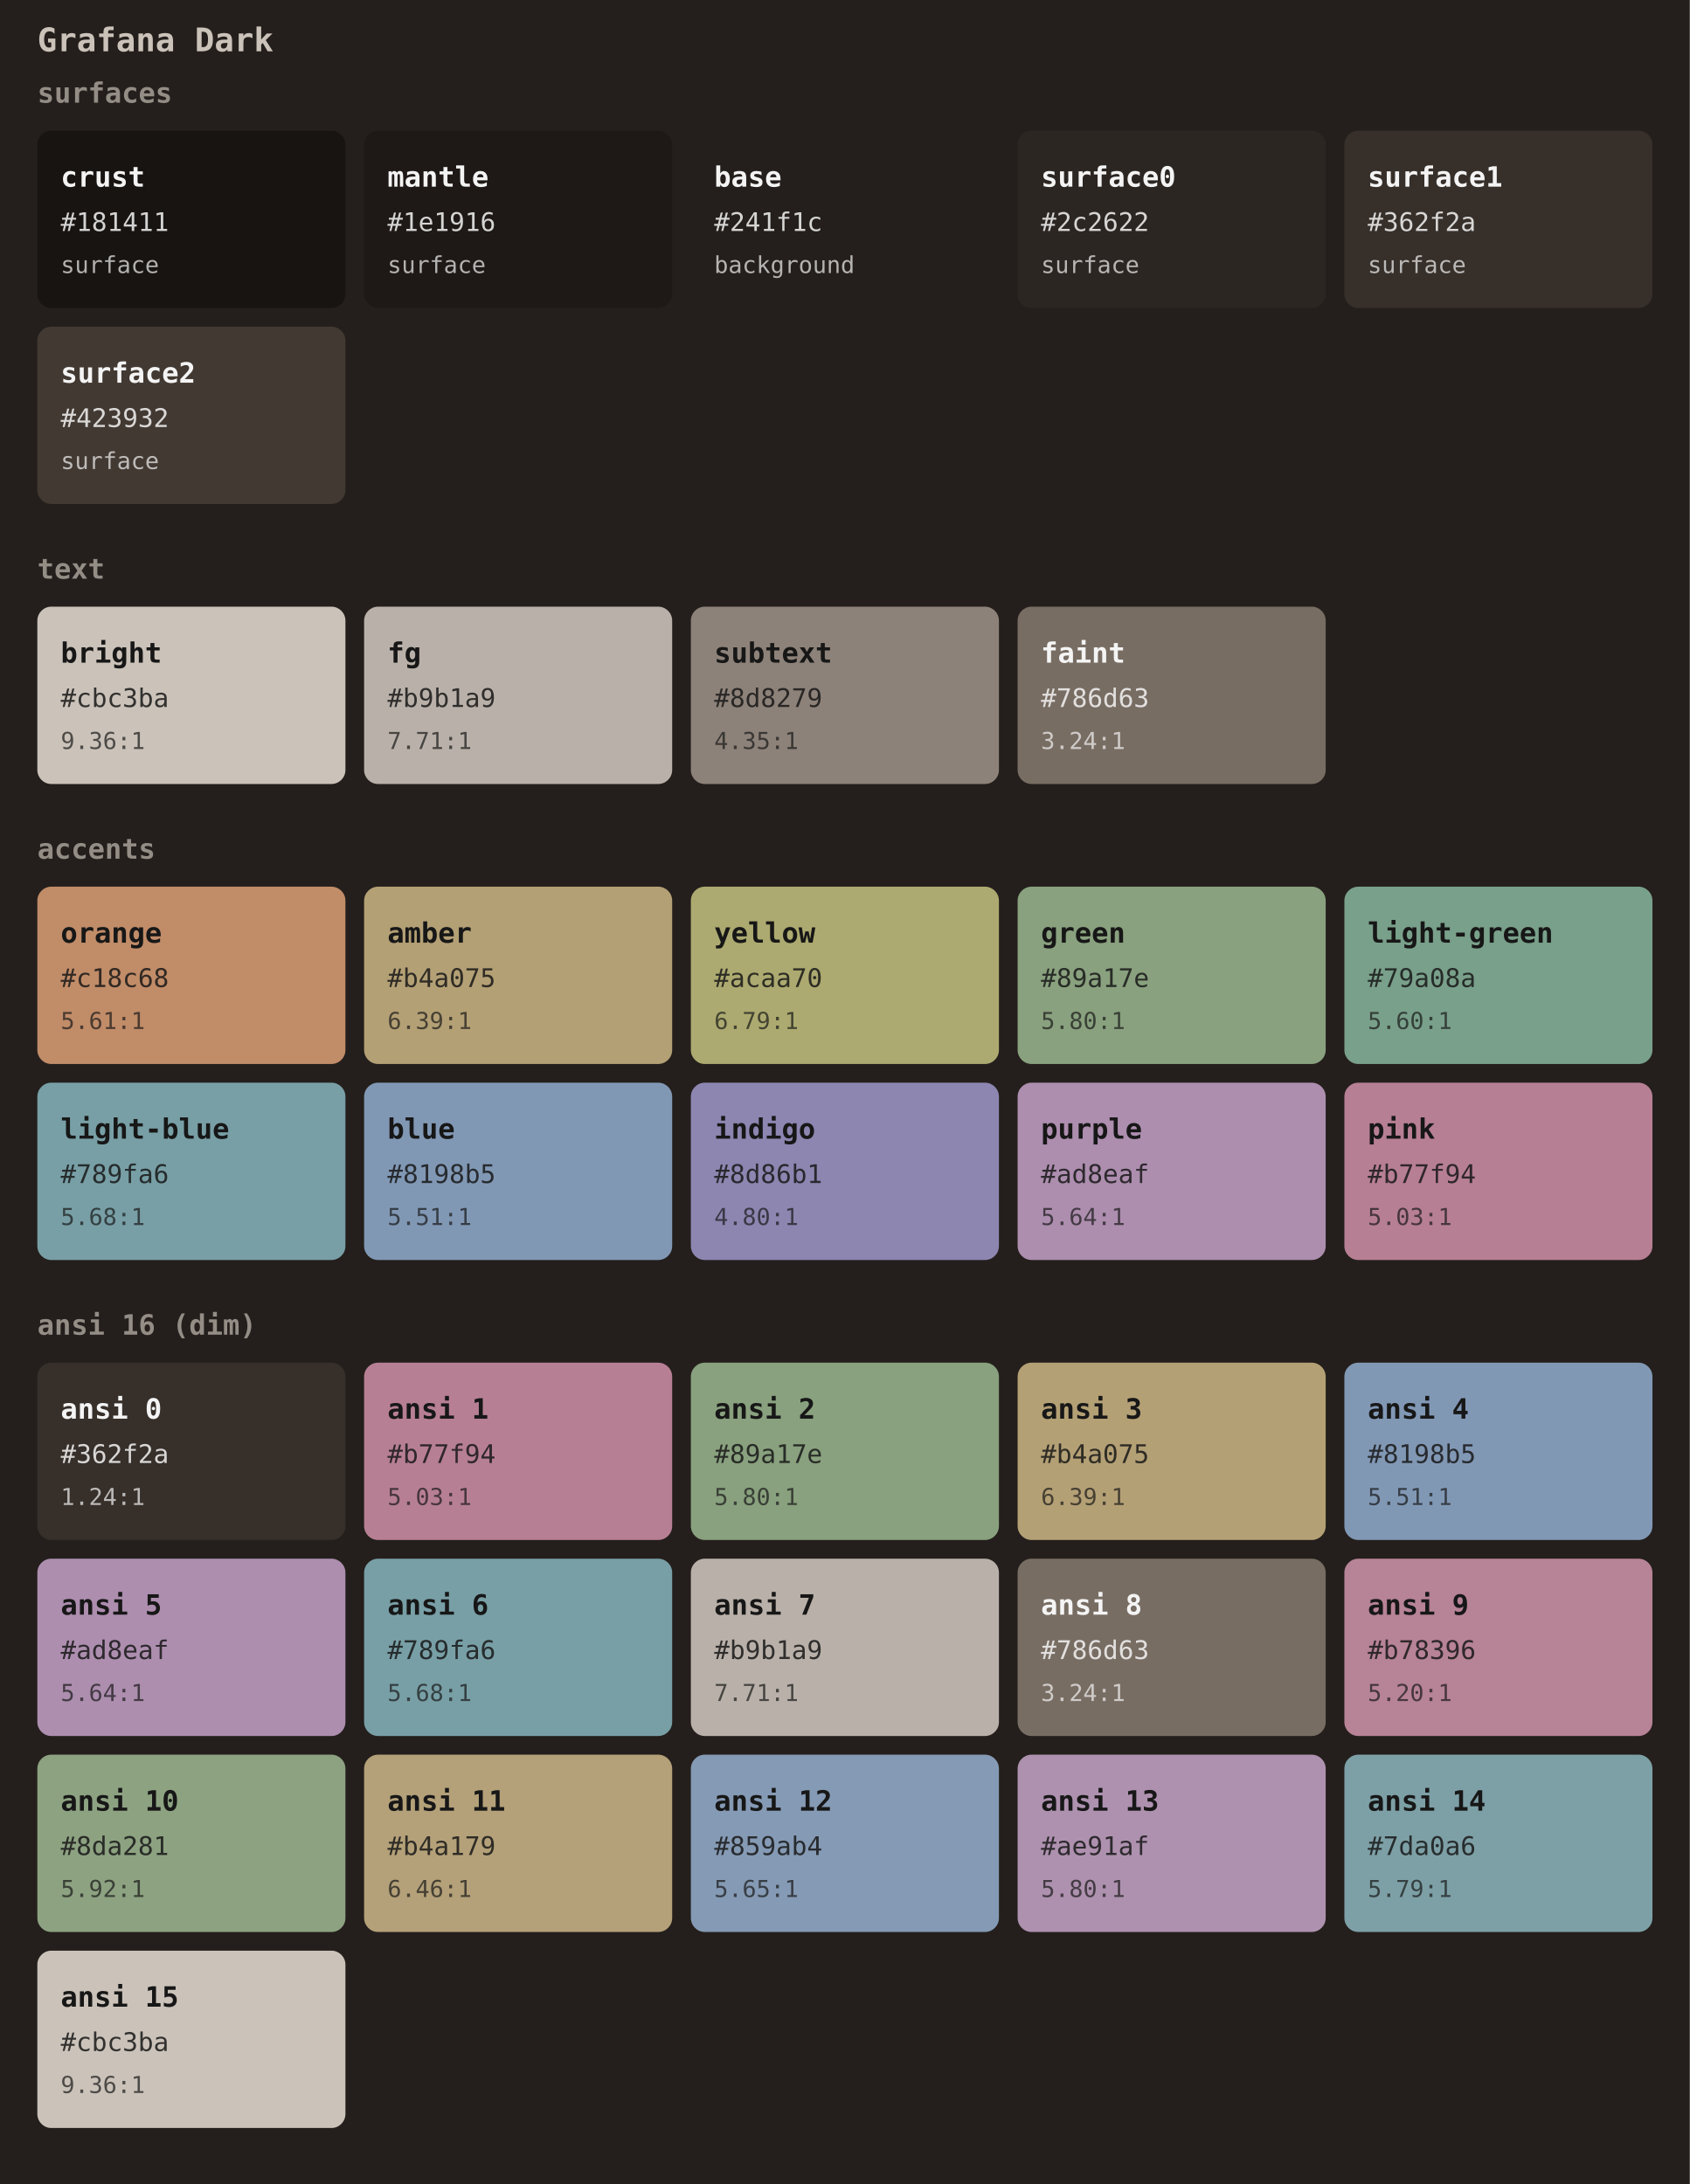
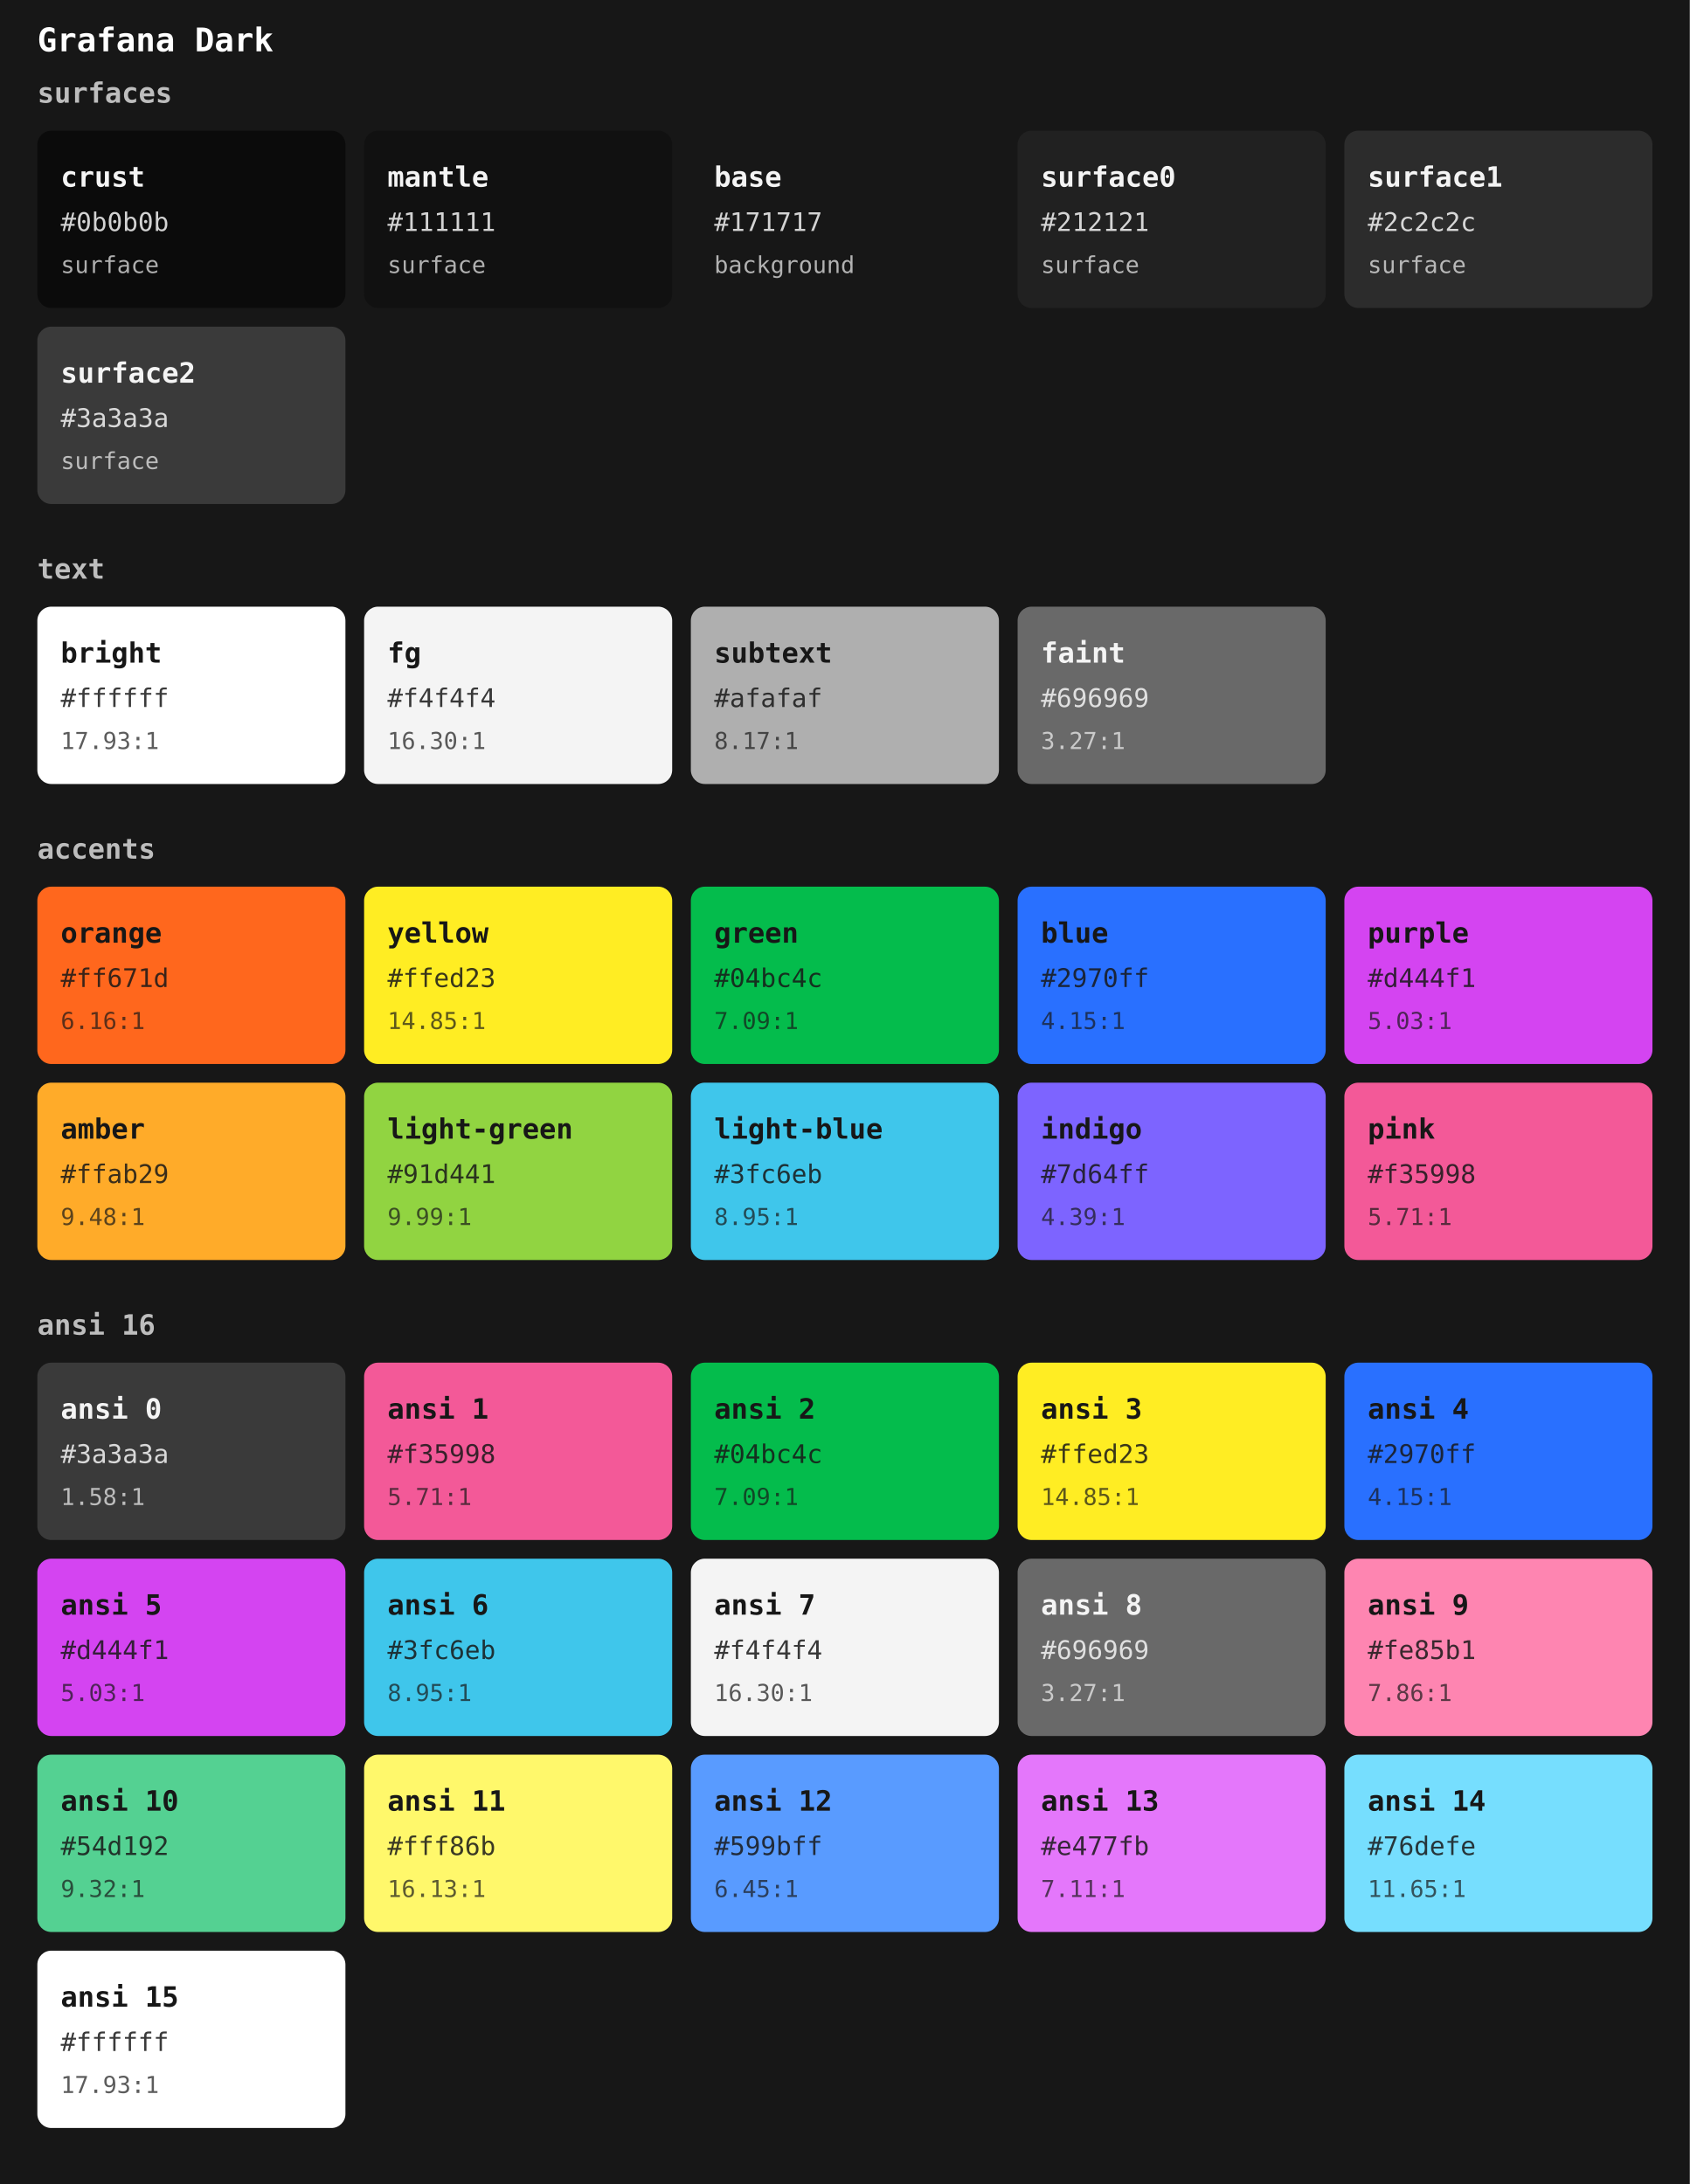
<svg xmlns="http://www.w3.org/2000/svg" width="724" height="936" viewBox="0 0 724 936" role="img" aria-label="Grafana Dark palette swatches">
-   <rect width="724" height="936" fill="#241f1c" />
-   <text x="16" y="22" font-family="ui-monospace, SFMono-Regular, Menlo, Consolas, monospace" font-size="14" font-weight="700" fill="#cbc3ba">Grafana Dark</text>
-   <text x="16" y="44" font-family="ui-monospace, SFMono-Regular, Menlo, Consolas, monospace" font-size="12" font-weight="700" fill="#b9b1a9" opacity="0.75">surfaces</text>
-   <rect x="16" y="56" width="132" height="76" rx="6" fill="#181411" />
+   <rect width="724" height="936" fill="#171717" />
+   <text x="16" y="22" font-family="ui-monospace, SFMono-Regular, Menlo, Consolas, monospace" font-size="14" font-weight="700" fill="#ffffff">Grafana Dark</text>
+   <text x="16" y="44" font-family="ui-monospace, SFMono-Regular, Menlo, Consolas, monospace" font-size="12" font-weight="700" fill="#f4f4f4" opacity="0.75">surfaces</text>
+   <rect x="16" y="56" width="132" height="76" rx="6" fill="#0b0b0b" />
  <text x="26" y="80" font-family="ui-monospace, SFMono-Regular, Menlo, Consolas, monospace" font-size="12" font-weight="600" fill="#f4f4f4">crust</text>
-   <text x="26" y="99" font-family="ui-monospace, SFMono-Regular, Menlo, Consolas, monospace" font-size="11" fill="#f4f4f4" opacity="0.85">#181411</text>
+   <text x="26" y="99" font-family="ui-monospace, SFMono-Regular, Menlo, Consolas, monospace" font-size="11" fill="#f4f4f4" opacity="0.85">#0b0b0b</text>
  <text x="26" y="117" font-family="ui-monospace, SFMono-Regular, Menlo, Consolas, monospace" font-size="10" fill="#f4f4f4" opacity="0.7">surface</text>
-   <rect x="156" y="56" width="132" height="76" rx="6" fill="#1e1916" />
+   <rect x="156" y="56" width="132" height="76" rx="6" fill="#111111" />
  <text x="166" y="80" font-family="ui-monospace, SFMono-Regular, Menlo, Consolas, monospace" font-size="12" font-weight="600" fill="#f4f4f4">mantle</text>
-   <text x="166" y="99" font-family="ui-monospace, SFMono-Regular, Menlo, Consolas, monospace" font-size="11" fill="#f4f4f4" opacity="0.85">#1e1916</text>
+   <text x="166" y="99" font-family="ui-monospace, SFMono-Regular, Menlo, Consolas, monospace" font-size="11" fill="#f4f4f4" opacity="0.85">#111111</text>
  <text x="166" y="117" font-family="ui-monospace, SFMono-Regular, Menlo, Consolas, monospace" font-size="10" fill="#f4f4f4" opacity="0.7">surface</text>
-   <rect x="296" y="56" width="132" height="76" rx="6" fill="#241f1c" />
+   <rect x="296" y="56" width="132" height="76" rx="6" fill="#171717" />
  <text x="306" y="80" font-family="ui-monospace, SFMono-Regular, Menlo, Consolas, monospace" font-size="12" font-weight="600" fill="#f4f4f4">base</text>
-   <text x="306" y="99" font-family="ui-monospace, SFMono-Regular, Menlo, Consolas, monospace" font-size="11" fill="#f4f4f4" opacity="0.85">#241f1c</text>
+   <text x="306" y="99" font-family="ui-monospace, SFMono-Regular, Menlo, Consolas, monospace" font-size="11" fill="#f4f4f4" opacity="0.85">#171717</text>
  <text x="306" y="117" font-family="ui-monospace, SFMono-Regular, Menlo, Consolas, monospace" font-size="10" fill="#f4f4f4" opacity="0.7">background</text>
-   <rect x="436" y="56" width="132" height="76" rx="6" fill="#2c2622" />
+   <rect x="436" y="56" width="132" height="76" rx="6" fill="#212121" />
  <text x="446" y="80" font-family="ui-monospace, SFMono-Regular, Menlo, Consolas, monospace" font-size="12" font-weight="600" fill="#f4f4f4">surface0</text>
-   <text x="446" y="99" font-family="ui-monospace, SFMono-Regular, Menlo, Consolas, monospace" font-size="11" fill="#f4f4f4" opacity="0.85">#2c2622</text>
+   <text x="446" y="99" font-family="ui-monospace, SFMono-Regular, Menlo, Consolas, monospace" font-size="11" fill="#f4f4f4" opacity="0.85">#212121</text>
  <text x="446" y="117" font-family="ui-monospace, SFMono-Regular, Menlo, Consolas, monospace" font-size="10" fill="#f4f4f4" opacity="0.7">surface</text>
-   <rect x="576" y="56" width="132" height="76" rx="6" fill="#362f2a" />
+   <rect x="576" y="56" width="132" height="76" rx="6" fill="#2c2c2c" />
  <text x="586" y="80" font-family="ui-monospace, SFMono-Regular, Menlo, Consolas, monospace" font-size="12" font-weight="600" fill="#f4f4f4">surface1</text>
-   <text x="586" y="99" font-family="ui-monospace, SFMono-Regular, Menlo, Consolas, monospace" font-size="11" fill="#f4f4f4" opacity="0.85">#362f2a</text>
+   <text x="586" y="99" font-family="ui-monospace, SFMono-Regular, Menlo, Consolas, monospace" font-size="11" fill="#f4f4f4" opacity="0.85">#2c2c2c</text>
  <text x="586" y="117" font-family="ui-monospace, SFMono-Regular, Menlo, Consolas, monospace" font-size="10" fill="#f4f4f4" opacity="0.7">surface</text>
-   <rect x="16" y="140" width="132" height="76" rx="6" fill="#423932" />
+   <rect x="16" y="140" width="132" height="76" rx="6" fill="#3a3a3a" />
  <text x="26" y="164" font-family="ui-monospace, SFMono-Regular, Menlo, Consolas, monospace" font-size="12" font-weight="600" fill="#f4f4f4">surface2</text>
-   <text x="26" y="183" font-family="ui-monospace, SFMono-Regular, Menlo, Consolas, monospace" font-size="11" fill="#f4f4f4" opacity="0.85">#423932</text>
+   <text x="26" y="183" font-family="ui-monospace, SFMono-Regular, Menlo, Consolas, monospace" font-size="11" fill="#f4f4f4" opacity="0.85">#3a3a3a</text>
  <text x="26" y="201" font-family="ui-monospace, SFMono-Regular, Menlo, Consolas, monospace" font-size="10" fill="#f4f4f4" opacity="0.7">surface</text>
-   <text x="16" y="248" font-family="ui-monospace, SFMono-Regular, Menlo, Consolas, monospace" font-size="12" font-weight="700" fill="#b9b1a9" opacity="0.75">text</text>
-   <rect x="16" y="260" width="132" height="76" rx="6" fill="#cbc3ba" />
+   <text x="16" y="248" font-family="ui-monospace, SFMono-Regular, Menlo, Consolas, monospace" font-size="12" font-weight="700" fill="#f4f4f4" opacity="0.75">text</text>
+   <rect x="16" y="260" width="132" height="76" rx="6" fill="#ffffff" />
  <text x="26" y="284" font-family="ui-monospace, SFMono-Regular, Menlo, Consolas, monospace" font-size="12" font-weight="600" fill="#171717">bright</text>
-   <text x="26" y="303" font-family="ui-monospace, SFMono-Regular, Menlo, Consolas, monospace" font-size="11" fill="#171717" opacity="0.85">#cbc3ba</text>
-   <text x="26" y="321" font-family="ui-monospace, SFMono-Regular, Menlo, Consolas, monospace" font-size="10" fill="#171717" opacity="0.7">9.36:1</text>
-   <rect x="156" y="260" width="132" height="76" rx="6" fill="#b9b1a9" />
+   <text x="26" y="303" font-family="ui-monospace, SFMono-Regular, Menlo, Consolas, monospace" font-size="11" fill="#171717" opacity="0.85">#ffffff</text>
+   <text x="26" y="321" font-family="ui-monospace, SFMono-Regular, Menlo, Consolas, monospace" font-size="10" fill="#171717" opacity="0.7">17.93:1</text>
+   <rect x="156" y="260" width="132" height="76" rx="6" fill="#f4f4f4" />
  <text x="166" y="284" font-family="ui-monospace, SFMono-Regular, Menlo, Consolas, monospace" font-size="12" font-weight="600" fill="#171717">fg</text>
-   <text x="166" y="303" font-family="ui-monospace, SFMono-Regular, Menlo, Consolas, monospace" font-size="11" fill="#171717" opacity="0.85">#b9b1a9</text>
-   <text x="166" y="321" font-family="ui-monospace, SFMono-Regular, Menlo, Consolas, monospace" font-size="10" fill="#171717" opacity="0.7">7.71:1</text>
-   <rect x="296" y="260" width="132" height="76" rx="6" fill="#8d8279" />
+   <text x="166" y="303" font-family="ui-monospace, SFMono-Regular, Menlo, Consolas, monospace" font-size="11" fill="#171717" opacity="0.85">#f4f4f4</text>
+   <text x="166" y="321" font-family="ui-monospace, SFMono-Regular, Menlo, Consolas, monospace" font-size="10" fill="#171717" opacity="0.7">16.30:1</text>
+   <rect x="296" y="260" width="132" height="76" rx="6" fill="#afafaf" />
  <text x="306" y="284" font-family="ui-monospace, SFMono-Regular, Menlo, Consolas, monospace" font-size="12" font-weight="600" fill="#171717">subtext</text>
-   <text x="306" y="303" font-family="ui-monospace, SFMono-Regular, Menlo, Consolas, monospace" font-size="11" fill="#171717" opacity="0.85">#8d8279</text>
-   <text x="306" y="321" font-family="ui-monospace, SFMono-Regular, Menlo, Consolas, monospace" font-size="10" fill="#171717" opacity="0.7">4.35:1</text>
-   <rect x="436" y="260" width="132" height="76" rx="6" fill="#786d63" />
+   <text x="306" y="303" font-family="ui-monospace, SFMono-Regular, Menlo, Consolas, monospace" font-size="11" fill="#171717" opacity="0.85">#afafaf</text>
+   <text x="306" y="321" font-family="ui-monospace, SFMono-Regular, Menlo, Consolas, monospace" font-size="10" fill="#171717" opacity="0.7">8.17:1</text>
+   <rect x="436" y="260" width="132" height="76" rx="6" fill="#696969" />
  <text x="446" y="284" font-family="ui-monospace, SFMono-Regular, Menlo, Consolas, monospace" font-size="12" font-weight="600" fill="#f4f4f4">faint</text>
-   <text x="446" y="303" font-family="ui-monospace, SFMono-Regular, Menlo, Consolas, monospace" font-size="11" fill="#f4f4f4" opacity="0.85">#786d63</text>
-   <text x="446" y="321" font-family="ui-monospace, SFMono-Regular, Menlo, Consolas, monospace" font-size="10" fill="#f4f4f4" opacity="0.7">3.24:1</text>
-   <text x="16" y="368" font-family="ui-monospace, SFMono-Regular, Menlo, Consolas, monospace" font-size="12" font-weight="700" fill="#b9b1a9" opacity="0.75">accents</text>
-   <rect x="16" y="380" width="132" height="76" rx="6" fill="#c18c68" />
+   <text x="446" y="303" font-family="ui-monospace, SFMono-Regular, Menlo, Consolas, monospace" font-size="11" fill="#f4f4f4" opacity="0.85">#696969</text>
+   <text x="446" y="321" font-family="ui-monospace, SFMono-Regular, Menlo, Consolas, monospace" font-size="10" fill="#f4f4f4" opacity="0.7">3.27:1</text>
+   <text x="16" y="368" font-family="ui-monospace, SFMono-Regular, Menlo, Consolas, monospace" font-size="12" font-weight="700" fill="#f4f4f4" opacity="0.75">accents</text>
+   <rect x="16" y="380" width="132" height="76" rx="6" fill="#ff671d" />
  <text x="26" y="404" font-family="ui-monospace, SFMono-Regular, Menlo, Consolas, monospace" font-size="12" font-weight="600" fill="#171717">orange</text>
-   <text x="26" y="423" font-family="ui-monospace, SFMono-Regular, Menlo, Consolas, monospace" font-size="11" fill="#171717" opacity="0.85">#c18c68</text>
-   <text x="26" y="441" font-family="ui-monospace, SFMono-Regular, Menlo, Consolas, monospace" font-size="10" fill="#171717" opacity="0.7">5.61:1</text>
-   <rect x="156" y="380" width="132" height="76" rx="6" fill="#b4a075" />
-   <text x="166" y="404" font-family="ui-monospace, SFMono-Regular, Menlo, Consolas, monospace" font-size="12" font-weight="600" fill="#171717">amber</text>
-   <text x="166" y="423" font-family="ui-monospace, SFMono-Regular, Menlo, Consolas, monospace" font-size="11" fill="#171717" opacity="0.85">#b4a075</text>
-   <text x="166" y="441" font-family="ui-monospace, SFMono-Regular, Menlo, Consolas, monospace" font-size="10" fill="#171717" opacity="0.7">6.39:1</text>
-   <rect x="296" y="380" width="132" height="76" rx="6" fill="#acaa70" />
-   <text x="306" y="404" font-family="ui-monospace, SFMono-Regular, Menlo, Consolas, monospace" font-size="12" font-weight="600" fill="#171717">yellow</text>
-   <text x="306" y="423" font-family="ui-monospace, SFMono-Regular, Menlo, Consolas, monospace" font-size="11" fill="#171717" opacity="0.85">#acaa70</text>
-   <text x="306" y="441" font-family="ui-monospace, SFMono-Regular, Menlo, Consolas, monospace" font-size="10" fill="#171717" opacity="0.7">6.79:1</text>
-   <rect x="436" y="380" width="132" height="76" rx="6" fill="#89a17e" />
-   <text x="446" y="404" font-family="ui-monospace, SFMono-Regular, Menlo, Consolas, monospace" font-size="12" font-weight="600" fill="#171717">green</text>
-   <text x="446" y="423" font-family="ui-monospace, SFMono-Regular, Menlo, Consolas, monospace" font-size="11" fill="#171717" opacity="0.85">#89a17e</text>
-   <text x="446" y="441" font-family="ui-monospace, SFMono-Regular, Menlo, Consolas, monospace" font-size="10" fill="#171717" opacity="0.7">5.80:1</text>
-   <rect x="576" y="380" width="132" height="76" rx="6" fill="#79a08a" />
-   <text x="586" y="404" font-family="ui-monospace, SFMono-Regular, Menlo, Consolas, monospace" font-size="12" font-weight="600" fill="#171717">light-green</text>
-   <text x="586" y="423" font-family="ui-monospace, SFMono-Regular, Menlo, Consolas, monospace" font-size="11" fill="#171717" opacity="0.85">#79a08a</text>
-   <text x="586" y="441" font-family="ui-monospace, SFMono-Regular, Menlo, Consolas, monospace" font-size="10" fill="#171717" opacity="0.7">5.60:1</text>
-   <rect x="16" y="464" width="132" height="76" rx="6" fill="#789fa6" />
-   <text x="26" y="488" font-family="ui-monospace, SFMono-Regular, Menlo, Consolas, monospace" font-size="12" font-weight="600" fill="#171717">light-blue</text>
-   <text x="26" y="507" font-family="ui-monospace, SFMono-Regular, Menlo, Consolas, monospace" font-size="11" fill="#171717" opacity="0.85">#789fa6</text>
-   <text x="26" y="525" font-family="ui-monospace, SFMono-Regular, Menlo, Consolas, monospace" font-size="10" fill="#171717" opacity="0.7">5.68:1</text>
-   <rect x="156" y="464" width="132" height="76" rx="6" fill="#8198b5" />
-   <text x="166" y="488" font-family="ui-monospace, SFMono-Regular, Menlo, Consolas, monospace" font-size="12" font-weight="600" fill="#171717">blue</text>
-   <text x="166" y="507" font-family="ui-monospace, SFMono-Regular, Menlo, Consolas, monospace" font-size="11" fill="#171717" opacity="0.85">#8198b5</text>
-   <text x="166" y="525" font-family="ui-monospace, SFMono-Regular, Menlo, Consolas, monospace" font-size="10" fill="#171717" opacity="0.7">5.51:1</text>
-   <rect x="296" y="464" width="132" height="76" rx="6" fill="#8d86b1" />
-   <text x="306" y="488" font-family="ui-monospace, SFMono-Regular, Menlo, Consolas, monospace" font-size="12" font-weight="600" fill="#171717">indigo</text>
-   <text x="306" y="507" font-family="ui-monospace, SFMono-Regular, Menlo, Consolas, monospace" font-size="11" fill="#171717" opacity="0.85">#8d86b1</text>
-   <text x="306" y="525" font-family="ui-monospace, SFMono-Regular, Menlo, Consolas, monospace" font-size="10" fill="#171717" opacity="0.7">4.80:1</text>
-   <rect x="436" y="464" width="132" height="76" rx="6" fill="#ad8eaf" />
-   <text x="446" y="488" font-family="ui-monospace, SFMono-Regular, Menlo, Consolas, monospace" font-size="12" font-weight="600" fill="#171717">purple</text>
-   <text x="446" y="507" font-family="ui-monospace, SFMono-Regular, Menlo, Consolas, monospace" font-size="11" fill="#171717" opacity="0.85">#ad8eaf</text>
-   <text x="446" y="525" font-family="ui-monospace, SFMono-Regular, Menlo, Consolas, monospace" font-size="10" fill="#171717" opacity="0.7">5.64:1</text>
-   <rect x="576" y="464" width="132" height="76" rx="6" fill="#b77f94" />
+   <text x="26" y="423" font-family="ui-monospace, SFMono-Regular, Menlo, Consolas, monospace" font-size="11" fill="#171717" opacity="0.85">#ff671d</text>
+   <text x="26" y="441" font-family="ui-monospace, SFMono-Regular, Menlo, Consolas, monospace" font-size="10" fill="#171717" opacity="0.7">6.16:1</text>
+   <rect x="156" y="380" width="132" height="76" rx="6" fill="#ffed23" />
+   <text x="166" y="404" font-family="ui-monospace, SFMono-Regular, Menlo, Consolas, monospace" font-size="12" font-weight="600" fill="#171717">yellow</text>
+   <text x="166" y="423" font-family="ui-monospace, SFMono-Regular, Menlo, Consolas, monospace" font-size="11" fill="#171717" opacity="0.85">#ffed23</text>
+   <text x="166" y="441" font-family="ui-monospace, SFMono-Regular, Menlo, Consolas, monospace" font-size="10" fill="#171717" opacity="0.7">14.85:1</text>
+   <rect x="296" y="380" width="132" height="76" rx="6" fill="#04bc4c" />
+   <text x="306" y="404" font-family="ui-monospace, SFMono-Regular, Menlo, Consolas, monospace" font-size="12" font-weight="600" fill="#171717">green</text>
+   <text x="306" y="423" font-family="ui-monospace, SFMono-Regular, Menlo, Consolas, monospace" font-size="11" fill="#171717" opacity="0.85">#04bc4c</text>
+   <text x="306" y="441" font-family="ui-monospace, SFMono-Regular, Menlo, Consolas, monospace" font-size="10" fill="#171717" opacity="0.7">7.09:1</text>
+   <rect x="436" y="380" width="132" height="76" rx="6" fill="#2970ff" />
+   <text x="446" y="404" font-family="ui-monospace, SFMono-Regular, Menlo, Consolas, monospace" font-size="12" font-weight="600" fill="#171717">blue</text>
+   <text x="446" y="423" font-family="ui-monospace, SFMono-Regular, Menlo, Consolas, monospace" font-size="11" fill="#171717" opacity="0.85">#2970ff</text>
+   <text x="446" y="441" font-family="ui-monospace, SFMono-Regular, Menlo, Consolas, monospace" font-size="10" fill="#171717" opacity="0.7">4.15:1</text>
+   <rect x="576" y="380" width="132" height="76" rx="6" fill="#d444f1" />
+   <text x="586" y="404" font-family="ui-monospace, SFMono-Regular, Menlo, Consolas, monospace" font-size="12" font-weight="600" fill="#171717">purple</text>
+   <text x="586" y="423" font-family="ui-monospace, SFMono-Regular, Menlo, Consolas, monospace" font-size="11" fill="#171717" opacity="0.85">#d444f1</text>
+   <text x="586" y="441" font-family="ui-monospace, SFMono-Regular, Menlo, Consolas, monospace" font-size="10" fill="#171717" opacity="0.7">5.03:1</text>
+   <rect x="16" y="464" width="132" height="76" rx="6" fill="#ffab29" />
+   <text x="26" y="488" font-family="ui-monospace, SFMono-Regular, Menlo, Consolas, monospace" font-size="12" font-weight="600" fill="#171717">amber</text>
+   <text x="26" y="507" font-family="ui-monospace, SFMono-Regular, Menlo, Consolas, monospace" font-size="11" fill="#171717" opacity="0.85">#ffab29</text>
+   <text x="26" y="525" font-family="ui-monospace, SFMono-Regular, Menlo, Consolas, monospace" font-size="10" fill="#171717" opacity="0.7">9.48:1</text>
+   <rect x="156" y="464" width="132" height="76" rx="6" fill="#91d441" />
+   <text x="166" y="488" font-family="ui-monospace, SFMono-Regular, Menlo, Consolas, monospace" font-size="12" font-weight="600" fill="#171717">light-green</text>
+   <text x="166" y="507" font-family="ui-monospace, SFMono-Regular, Menlo, Consolas, monospace" font-size="11" fill="#171717" opacity="0.85">#91d441</text>
+   <text x="166" y="525" font-family="ui-monospace, SFMono-Regular, Menlo, Consolas, monospace" font-size="10" fill="#171717" opacity="0.7">9.99:1</text>
+   <rect x="296" y="464" width="132" height="76" rx="6" fill="#3fc6eb" />
+   <text x="306" y="488" font-family="ui-monospace, SFMono-Regular, Menlo, Consolas, monospace" font-size="12" font-weight="600" fill="#171717">light-blue</text>
+   <text x="306" y="507" font-family="ui-monospace, SFMono-Regular, Menlo, Consolas, monospace" font-size="11" fill="#171717" opacity="0.85">#3fc6eb</text>
+   <text x="306" y="525" font-family="ui-monospace, SFMono-Regular, Menlo, Consolas, monospace" font-size="10" fill="#171717" opacity="0.7">8.95:1</text>
+   <rect x="436" y="464" width="132" height="76" rx="6" fill="#7d64ff" />
+   <text x="446" y="488" font-family="ui-monospace, SFMono-Regular, Menlo, Consolas, monospace" font-size="12" font-weight="600" fill="#171717">indigo</text>
+   <text x="446" y="507" font-family="ui-monospace, SFMono-Regular, Menlo, Consolas, monospace" font-size="11" fill="#171717" opacity="0.85">#7d64ff</text>
+   <text x="446" y="525" font-family="ui-monospace, SFMono-Regular, Menlo, Consolas, monospace" font-size="10" fill="#171717" opacity="0.7">4.39:1</text>
+   <rect x="576" y="464" width="132" height="76" rx="6" fill="#f35998" />
  <text x="586" y="488" font-family="ui-monospace, SFMono-Regular, Menlo, Consolas, monospace" font-size="12" font-weight="600" fill="#171717">pink</text>
-   <text x="586" y="507" font-family="ui-monospace, SFMono-Regular, Menlo, Consolas, monospace" font-size="11" fill="#171717" opacity="0.85">#b77f94</text>
-   <text x="586" y="525" font-family="ui-monospace, SFMono-Regular, Menlo, Consolas, monospace" font-size="10" fill="#171717" opacity="0.7">5.03:1</text>
-   <text x="16" y="572" font-family="ui-monospace, SFMono-Regular, Menlo, Consolas, monospace" font-size="12" font-weight="700" fill="#b9b1a9" opacity="0.75">ansi 16 (dim)</text>
-   <rect x="16" y="584" width="132" height="76" rx="6" fill="#362f2a" />
+   <text x="586" y="507" font-family="ui-monospace, SFMono-Regular, Menlo, Consolas, monospace" font-size="11" fill="#171717" opacity="0.85">#f35998</text>
+   <text x="586" y="525" font-family="ui-monospace, SFMono-Regular, Menlo, Consolas, monospace" font-size="10" fill="#171717" opacity="0.7">5.71:1</text>
+   <text x="16" y="572" font-family="ui-monospace, SFMono-Regular, Menlo, Consolas, monospace" font-size="12" font-weight="700" fill="#f4f4f4" opacity="0.75">ansi 16</text>
+   <rect x="16" y="584" width="132" height="76" rx="6" fill="#3a3a3a" />
  <text x="26" y="608" font-family="ui-monospace, SFMono-Regular, Menlo, Consolas, monospace" font-size="12" font-weight="600" fill="#f4f4f4">ansi 0</text>
-   <text x="26" y="627" font-family="ui-monospace, SFMono-Regular, Menlo, Consolas, monospace" font-size="11" fill="#f4f4f4" opacity="0.85">#362f2a</text>
-   <text x="26" y="645" font-family="ui-monospace, SFMono-Regular, Menlo, Consolas, monospace" font-size="10" fill="#f4f4f4" opacity="0.7">1.24:1</text>
-   <rect x="156" y="584" width="132" height="76" rx="6" fill="#b77f94" />
+   <text x="26" y="627" font-family="ui-monospace, SFMono-Regular, Menlo, Consolas, monospace" font-size="11" fill="#f4f4f4" opacity="0.85">#3a3a3a</text>
+   <text x="26" y="645" font-family="ui-monospace, SFMono-Regular, Menlo, Consolas, monospace" font-size="10" fill="#f4f4f4" opacity="0.7">1.58:1</text>
+   <rect x="156" y="584" width="132" height="76" rx="6" fill="#f35998" />
  <text x="166" y="608" font-family="ui-monospace, SFMono-Regular, Menlo, Consolas, monospace" font-size="12" font-weight="600" fill="#171717">ansi 1</text>
-   <text x="166" y="627" font-family="ui-monospace, SFMono-Regular, Menlo, Consolas, monospace" font-size="11" fill="#171717" opacity="0.85">#b77f94</text>
-   <text x="166" y="645" font-family="ui-monospace, SFMono-Regular, Menlo, Consolas, monospace" font-size="10" fill="#171717" opacity="0.7">5.03:1</text>
-   <rect x="296" y="584" width="132" height="76" rx="6" fill="#89a17e" />
+   <text x="166" y="627" font-family="ui-monospace, SFMono-Regular, Menlo, Consolas, monospace" font-size="11" fill="#171717" opacity="0.85">#f35998</text>
+   <text x="166" y="645" font-family="ui-monospace, SFMono-Regular, Menlo, Consolas, monospace" font-size="10" fill="#171717" opacity="0.7">5.71:1</text>
+   <rect x="296" y="584" width="132" height="76" rx="6" fill="#04bc4c" />
  <text x="306" y="608" font-family="ui-monospace, SFMono-Regular, Menlo, Consolas, monospace" font-size="12" font-weight="600" fill="#171717">ansi 2</text>
-   <text x="306" y="627" font-family="ui-monospace, SFMono-Regular, Menlo, Consolas, monospace" font-size="11" fill="#171717" opacity="0.85">#89a17e</text>
-   <text x="306" y="645" font-family="ui-monospace, SFMono-Regular, Menlo, Consolas, monospace" font-size="10" fill="#171717" opacity="0.7">5.80:1</text>
-   <rect x="436" y="584" width="132" height="76" rx="6" fill="#b4a075" />
+   <text x="306" y="627" font-family="ui-monospace, SFMono-Regular, Menlo, Consolas, monospace" font-size="11" fill="#171717" opacity="0.85">#04bc4c</text>
+   <text x="306" y="645" font-family="ui-monospace, SFMono-Regular, Menlo, Consolas, monospace" font-size="10" fill="#171717" opacity="0.7">7.09:1</text>
+   <rect x="436" y="584" width="132" height="76" rx="6" fill="#ffed23" />
  <text x="446" y="608" font-family="ui-monospace, SFMono-Regular, Menlo, Consolas, monospace" font-size="12" font-weight="600" fill="#171717">ansi 3</text>
-   <text x="446" y="627" font-family="ui-monospace, SFMono-Regular, Menlo, Consolas, monospace" font-size="11" fill="#171717" opacity="0.85">#b4a075</text>
-   <text x="446" y="645" font-family="ui-monospace, SFMono-Regular, Menlo, Consolas, monospace" font-size="10" fill="#171717" opacity="0.7">6.39:1</text>
-   <rect x="576" y="584" width="132" height="76" rx="6" fill="#8198b5" />
+   <text x="446" y="627" font-family="ui-monospace, SFMono-Regular, Menlo, Consolas, monospace" font-size="11" fill="#171717" opacity="0.85">#ffed23</text>
+   <text x="446" y="645" font-family="ui-monospace, SFMono-Regular, Menlo, Consolas, monospace" font-size="10" fill="#171717" opacity="0.7">14.85:1</text>
+   <rect x="576" y="584" width="132" height="76" rx="6" fill="#2970ff" />
  <text x="586" y="608" font-family="ui-monospace, SFMono-Regular, Menlo, Consolas, monospace" font-size="12" font-weight="600" fill="#171717">ansi 4</text>
-   <text x="586" y="627" font-family="ui-monospace, SFMono-Regular, Menlo, Consolas, monospace" font-size="11" fill="#171717" opacity="0.85">#8198b5</text>
-   <text x="586" y="645" font-family="ui-monospace, SFMono-Regular, Menlo, Consolas, monospace" font-size="10" fill="#171717" opacity="0.7">5.51:1</text>
-   <rect x="16" y="668" width="132" height="76" rx="6" fill="#ad8eaf" />
+   <text x="586" y="627" font-family="ui-monospace, SFMono-Regular, Menlo, Consolas, monospace" font-size="11" fill="#171717" opacity="0.85">#2970ff</text>
+   <text x="586" y="645" font-family="ui-monospace, SFMono-Regular, Menlo, Consolas, monospace" font-size="10" fill="#171717" opacity="0.7">4.15:1</text>
+   <rect x="16" y="668" width="132" height="76" rx="6" fill="#d444f1" />
  <text x="26" y="692" font-family="ui-monospace, SFMono-Regular, Menlo, Consolas, monospace" font-size="12" font-weight="600" fill="#171717">ansi 5</text>
-   <text x="26" y="711" font-family="ui-monospace, SFMono-Regular, Menlo, Consolas, monospace" font-size="11" fill="#171717" opacity="0.85">#ad8eaf</text>
-   <text x="26" y="729" font-family="ui-monospace, SFMono-Regular, Menlo, Consolas, monospace" font-size="10" fill="#171717" opacity="0.7">5.64:1</text>
-   <rect x="156" y="668" width="132" height="76" rx="6" fill="#789fa6" />
+   <text x="26" y="711" font-family="ui-monospace, SFMono-Regular, Menlo, Consolas, monospace" font-size="11" fill="#171717" opacity="0.85">#d444f1</text>
+   <text x="26" y="729" font-family="ui-monospace, SFMono-Regular, Menlo, Consolas, monospace" font-size="10" fill="#171717" opacity="0.7">5.03:1</text>
+   <rect x="156" y="668" width="132" height="76" rx="6" fill="#3fc6eb" />
  <text x="166" y="692" font-family="ui-monospace, SFMono-Regular, Menlo, Consolas, monospace" font-size="12" font-weight="600" fill="#171717">ansi 6</text>
-   <text x="166" y="711" font-family="ui-monospace, SFMono-Regular, Menlo, Consolas, monospace" font-size="11" fill="#171717" opacity="0.85">#789fa6</text>
-   <text x="166" y="729" font-family="ui-monospace, SFMono-Regular, Menlo, Consolas, monospace" font-size="10" fill="#171717" opacity="0.7">5.68:1</text>
-   <rect x="296" y="668" width="132" height="76" rx="6" fill="#b9b1a9" />
+   <text x="166" y="711" font-family="ui-monospace, SFMono-Regular, Menlo, Consolas, monospace" font-size="11" fill="#171717" opacity="0.85">#3fc6eb</text>
+   <text x="166" y="729" font-family="ui-monospace, SFMono-Regular, Menlo, Consolas, monospace" font-size="10" fill="#171717" opacity="0.7">8.95:1</text>
+   <rect x="296" y="668" width="132" height="76" rx="6" fill="#f4f4f4" />
  <text x="306" y="692" font-family="ui-monospace, SFMono-Regular, Menlo, Consolas, monospace" font-size="12" font-weight="600" fill="#171717">ansi 7</text>
-   <text x="306" y="711" font-family="ui-monospace, SFMono-Regular, Menlo, Consolas, monospace" font-size="11" fill="#171717" opacity="0.85">#b9b1a9</text>
-   <text x="306" y="729" font-family="ui-monospace, SFMono-Regular, Menlo, Consolas, monospace" font-size="10" fill="#171717" opacity="0.7">7.71:1</text>
-   <rect x="436" y="668" width="132" height="76" rx="6" fill="#786d63" />
+   <text x="306" y="711" font-family="ui-monospace, SFMono-Regular, Menlo, Consolas, monospace" font-size="11" fill="#171717" opacity="0.85">#f4f4f4</text>
+   <text x="306" y="729" font-family="ui-monospace, SFMono-Regular, Menlo, Consolas, monospace" font-size="10" fill="#171717" opacity="0.7">16.30:1</text>
+   <rect x="436" y="668" width="132" height="76" rx="6" fill="#696969" />
  <text x="446" y="692" font-family="ui-monospace, SFMono-Regular, Menlo, Consolas, monospace" font-size="12" font-weight="600" fill="#f4f4f4">ansi 8</text>
-   <text x="446" y="711" font-family="ui-monospace, SFMono-Regular, Menlo, Consolas, monospace" font-size="11" fill="#f4f4f4" opacity="0.85">#786d63</text>
-   <text x="446" y="729" font-family="ui-monospace, SFMono-Regular, Menlo, Consolas, monospace" font-size="10" fill="#f4f4f4" opacity="0.7">3.24:1</text>
-   <rect x="576" y="668" width="132" height="76" rx="6" fill="#b78396" />
+   <text x="446" y="711" font-family="ui-monospace, SFMono-Regular, Menlo, Consolas, monospace" font-size="11" fill="#f4f4f4" opacity="0.85">#696969</text>
+   <text x="446" y="729" font-family="ui-monospace, SFMono-Regular, Menlo, Consolas, monospace" font-size="10" fill="#f4f4f4" opacity="0.7">3.27:1</text>
+   <rect x="576" y="668" width="132" height="76" rx="6" fill="#fe85b1" />
  <text x="586" y="692" font-family="ui-monospace, SFMono-Regular, Menlo, Consolas, monospace" font-size="12" font-weight="600" fill="#171717">ansi 9</text>
-   <text x="586" y="711" font-family="ui-monospace, SFMono-Regular, Menlo, Consolas, monospace" font-size="11" fill="#171717" opacity="0.85">#b78396</text>
-   <text x="586" y="729" font-family="ui-monospace, SFMono-Regular, Menlo, Consolas, monospace" font-size="10" fill="#171717" opacity="0.7">5.20:1</text>
-   <rect x="16" y="752" width="132" height="76" rx="6" fill="#8da281" />
+   <text x="586" y="711" font-family="ui-monospace, SFMono-Regular, Menlo, Consolas, monospace" font-size="11" fill="#171717" opacity="0.85">#fe85b1</text>
+   <text x="586" y="729" font-family="ui-monospace, SFMono-Regular, Menlo, Consolas, monospace" font-size="10" fill="#171717" opacity="0.7">7.86:1</text>
+   <rect x="16" y="752" width="132" height="76" rx="6" fill="#54d192" />
  <text x="26" y="776" font-family="ui-monospace, SFMono-Regular, Menlo, Consolas, monospace" font-size="12" font-weight="600" fill="#171717">ansi 10</text>
-   <text x="26" y="795" font-family="ui-monospace, SFMono-Regular, Menlo, Consolas, monospace" font-size="11" fill="#171717" opacity="0.85">#8da281</text>
-   <text x="26" y="813" font-family="ui-monospace, SFMono-Regular, Menlo, Consolas, monospace" font-size="10" fill="#171717" opacity="0.7">5.92:1</text>
-   <rect x="156" y="752" width="132" height="76" rx="6" fill="#b4a179" />
+   <text x="26" y="795" font-family="ui-monospace, SFMono-Regular, Menlo, Consolas, monospace" font-size="11" fill="#171717" opacity="0.85">#54d192</text>
+   <text x="26" y="813" font-family="ui-monospace, SFMono-Regular, Menlo, Consolas, monospace" font-size="10" fill="#171717" opacity="0.7">9.32:1</text>
+   <rect x="156" y="752" width="132" height="76" rx="6" fill="#fff86b" />
  <text x="166" y="776" font-family="ui-monospace, SFMono-Regular, Menlo, Consolas, monospace" font-size="12" font-weight="600" fill="#171717">ansi 11</text>
-   <text x="166" y="795" font-family="ui-monospace, SFMono-Regular, Menlo, Consolas, monospace" font-size="11" fill="#171717" opacity="0.85">#b4a179</text>
-   <text x="166" y="813" font-family="ui-monospace, SFMono-Regular, Menlo, Consolas, monospace" font-size="10" fill="#171717" opacity="0.7">6.46:1</text>
-   <rect x="296" y="752" width="132" height="76" rx="6" fill="#859ab4" />
+   <text x="166" y="795" font-family="ui-monospace, SFMono-Regular, Menlo, Consolas, monospace" font-size="11" fill="#171717" opacity="0.85">#fff86b</text>
+   <text x="166" y="813" font-family="ui-monospace, SFMono-Regular, Menlo, Consolas, monospace" font-size="10" fill="#171717" opacity="0.7">16.13:1</text>
+   <rect x="296" y="752" width="132" height="76" rx="6" fill="#599bff" />
  <text x="306" y="776" font-family="ui-monospace, SFMono-Regular, Menlo, Consolas, monospace" font-size="12" font-weight="600" fill="#171717">ansi 12</text>
-   <text x="306" y="795" font-family="ui-monospace, SFMono-Regular, Menlo, Consolas, monospace" font-size="11" fill="#171717" opacity="0.85">#859ab4</text>
-   <text x="306" y="813" font-family="ui-monospace, SFMono-Regular, Menlo, Consolas, monospace" font-size="10" fill="#171717" opacity="0.7">5.65:1</text>
-   <rect x="436" y="752" width="132" height="76" rx="6" fill="#ae91af" />
+   <text x="306" y="795" font-family="ui-monospace, SFMono-Regular, Menlo, Consolas, monospace" font-size="11" fill="#171717" opacity="0.85">#599bff</text>
+   <text x="306" y="813" font-family="ui-monospace, SFMono-Regular, Menlo, Consolas, monospace" font-size="10" fill="#171717" opacity="0.7">6.45:1</text>
+   <rect x="436" y="752" width="132" height="76" rx="6" fill="#e477fb" />
  <text x="446" y="776" font-family="ui-monospace, SFMono-Regular, Menlo, Consolas, monospace" font-size="12" font-weight="600" fill="#171717">ansi 13</text>
-   <text x="446" y="795" font-family="ui-monospace, SFMono-Regular, Menlo, Consolas, monospace" font-size="11" fill="#171717" opacity="0.85">#ae91af</text>
-   <text x="446" y="813" font-family="ui-monospace, SFMono-Regular, Menlo, Consolas, monospace" font-size="10" fill="#171717" opacity="0.7">5.80:1</text>
-   <rect x="576" y="752" width="132" height="76" rx="6" fill="#7da0a6" />
+   <text x="446" y="795" font-family="ui-monospace, SFMono-Regular, Menlo, Consolas, monospace" font-size="11" fill="#171717" opacity="0.85">#e477fb</text>
+   <text x="446" y="813" font-family="ui-monospace, SFMono-Regular, Menlo, Consolas, monospace" font-size="10" fill="#171717" opacity="0.7">7.11:1</text>
+   <rect x="576" y="752" width="132" height="76" rx="6" fill="#76defe" />
  <text x="586" y="776" font-family="ui-monospace, SFMono-Regular, Menlo, Consolas, monospace" font-size="12" font-weight="600" fill="#171717">ansi 14</text>
-   <text x="586" y="795" font-family="ui-monospace, SFMono-Regular, Menlo, Consolas, monospace" font-size="11" fill="#171717" opacity="0.85">#7da0a6</text>
-   <text x="586" y="813" font-family="ui-monospace, SFMono-Regular, Menlo, Consolas, monospace" font-size="10" fill="#171717" opacity="0.7">5.79:1</text>
-   <rect x="16" y="836" width="132" height="76" rx="6" fill="#cbc3ba" />
+   <text x="586" y="795" font-family="ui-monospace, SFMono-Regular, Menlo, Consolas, monospace" font-size="11" fill="#171717" opacity="0.85">#76defe</text>
+   <text x="586" y="813" font-family="ui-monospace, SFMono-Regular, Menlo, Consolas, monospace" font-size="10" fill="#171717" opacity="0.7">11.65:1</text>
+   <rect x="16" y="836" width="132" height="76" rx="6" fill="#ffffff" />
  <text x="26" y="860" font-family="ui-monospace, SFMono-Regular, Menlo, Consolas, monospace" font-size="12" font-weight="600" fill="#171717">ansi 15</text>
-   <text x="26" y="879" font-family="ui-monospace, SFMono-Regular, Menlo, Consolas, monospace" font-size="11" fill="#171717" opacity="0.85">#cbc3ba</text>
-   <text x="26" y="897" font-family="ui-monospace, SFMono-Regular, Menlo, Consolas, monospace" font-size="10" fill="#171717" opacity="0.7">9.36:1</text>
+   <text x="26" y="879" font-family="ui-monospace, SFMono-Regular, Menlo, Consolas, monospace" font-size="11" fill="#171717" opacity="0.85">#ffffff</text>
+   <text x="26" y="897" font-family="ui-monospace, SFMono-Regular, Menlo, Consolas, monospace" font-size="10" fill="#171717" opacity="0.7">17.93:1</text>
</svg>
